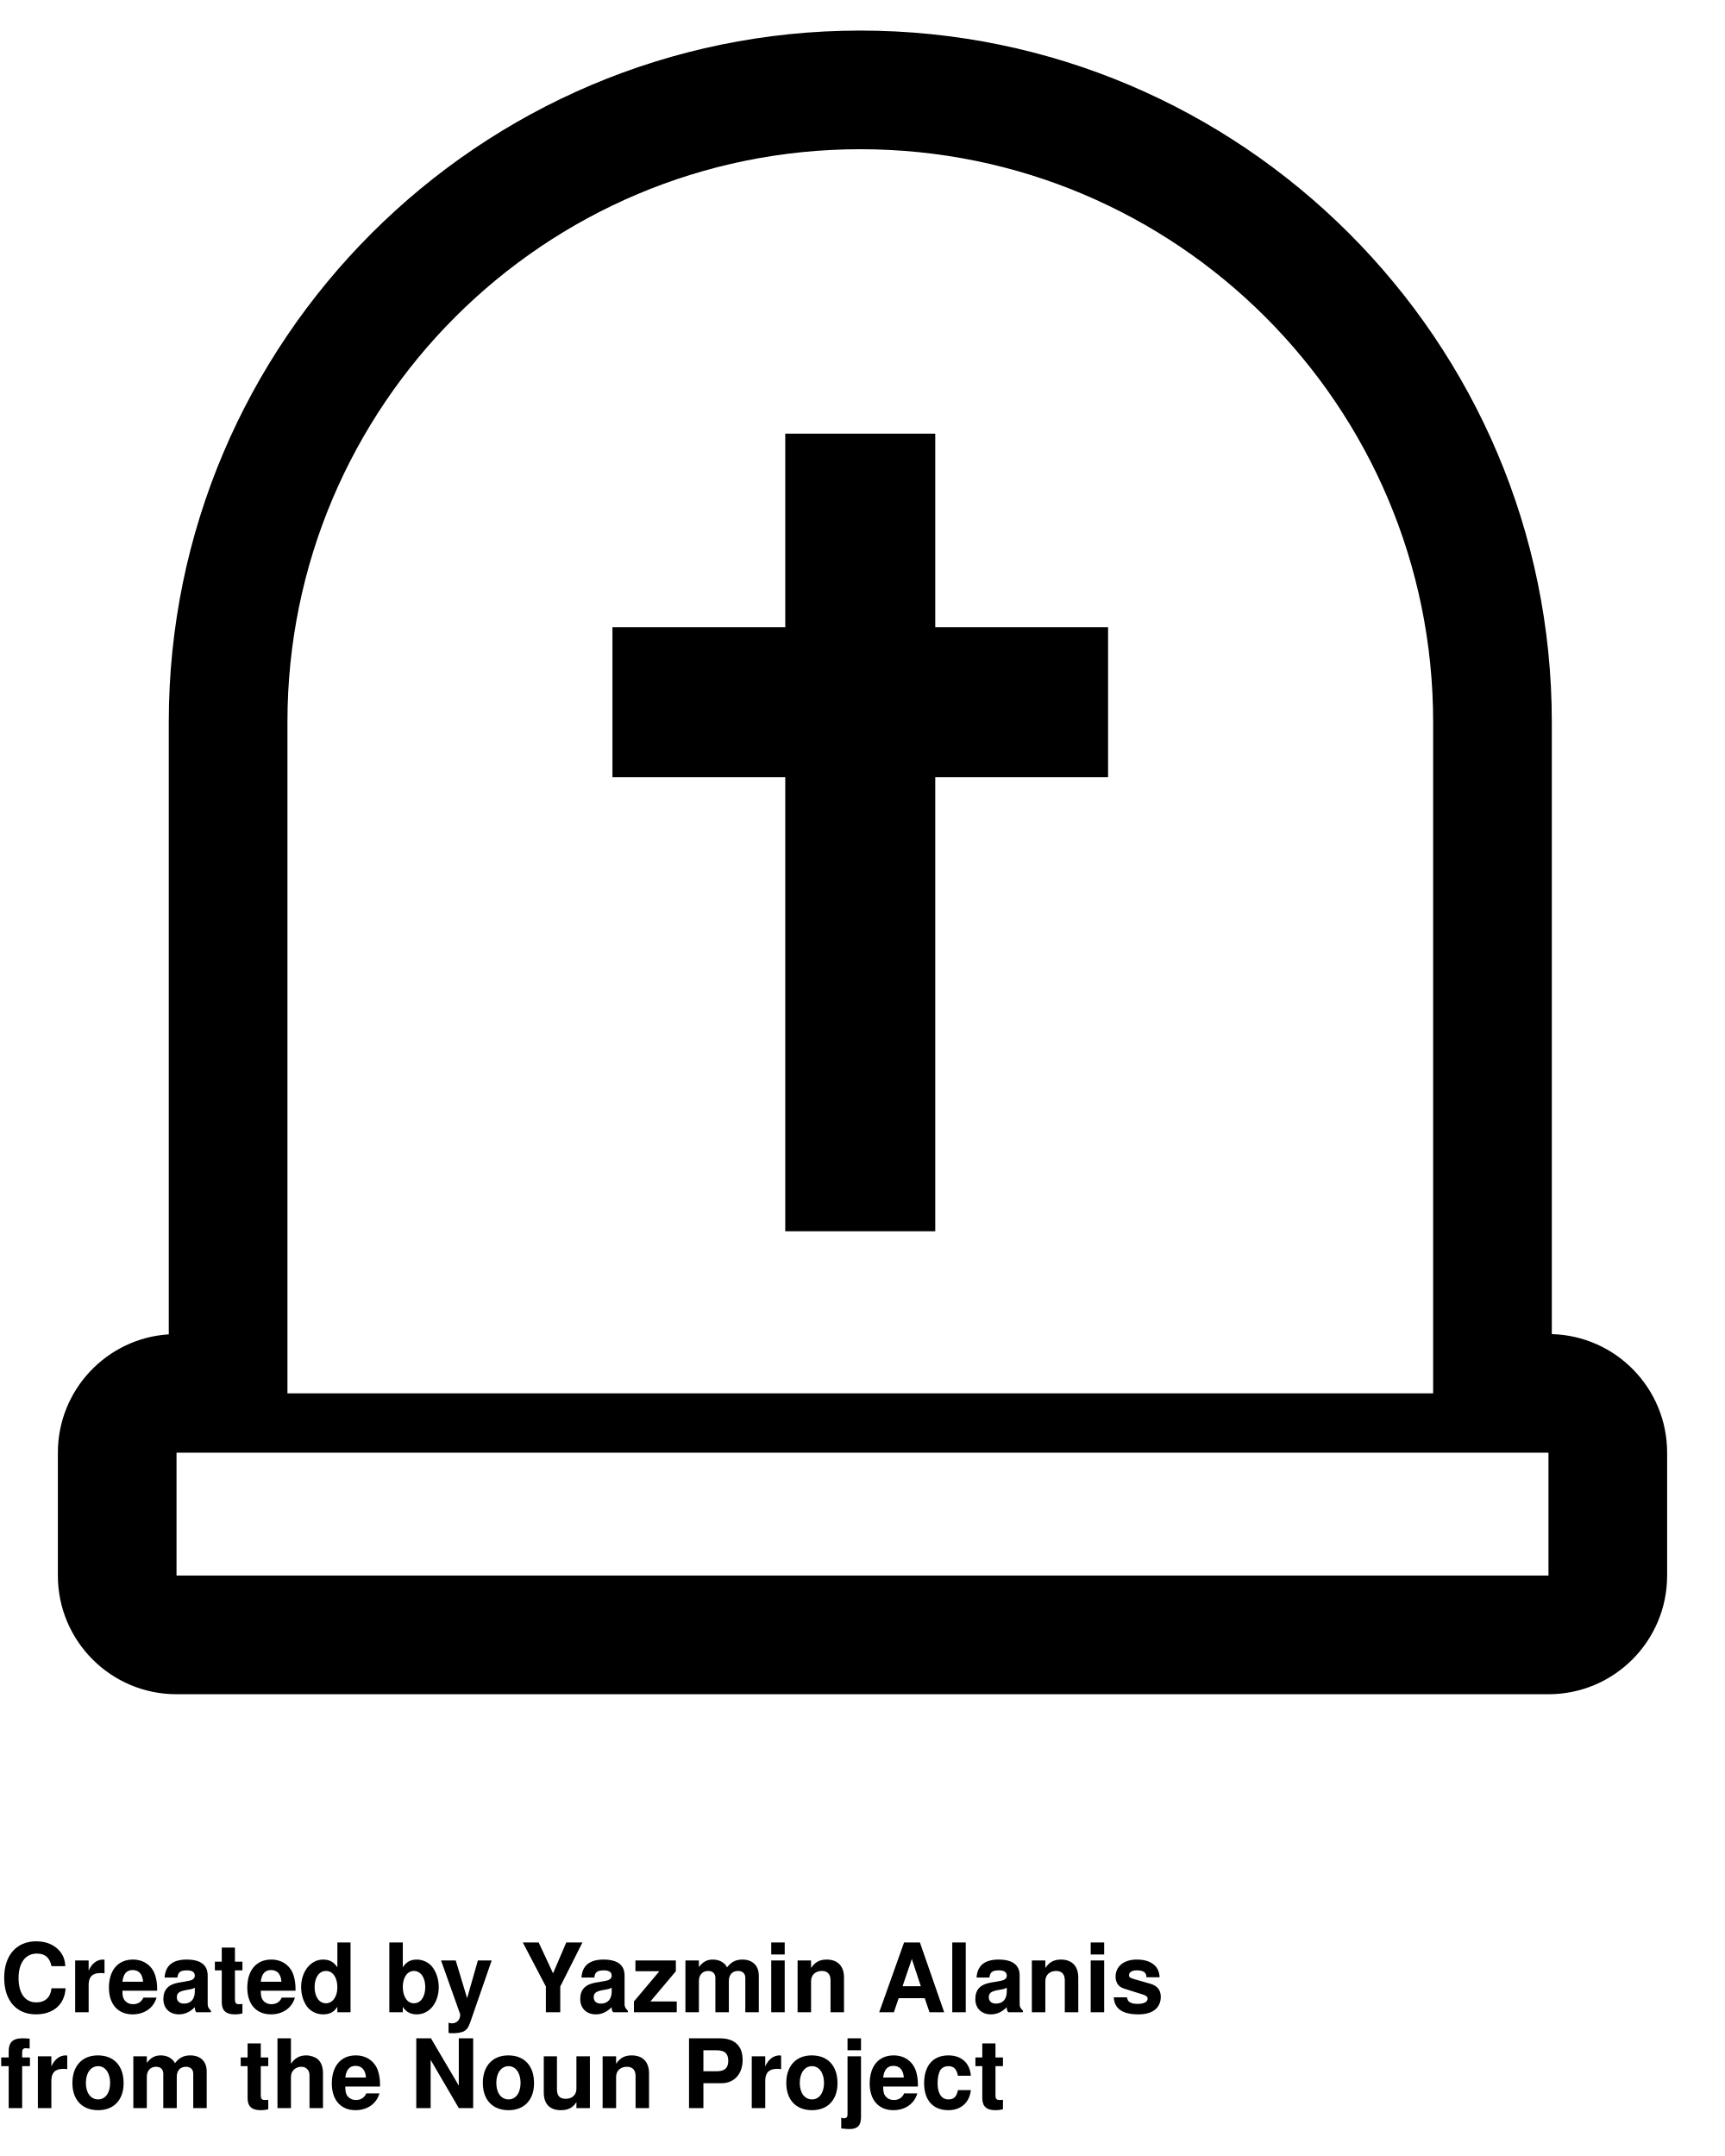
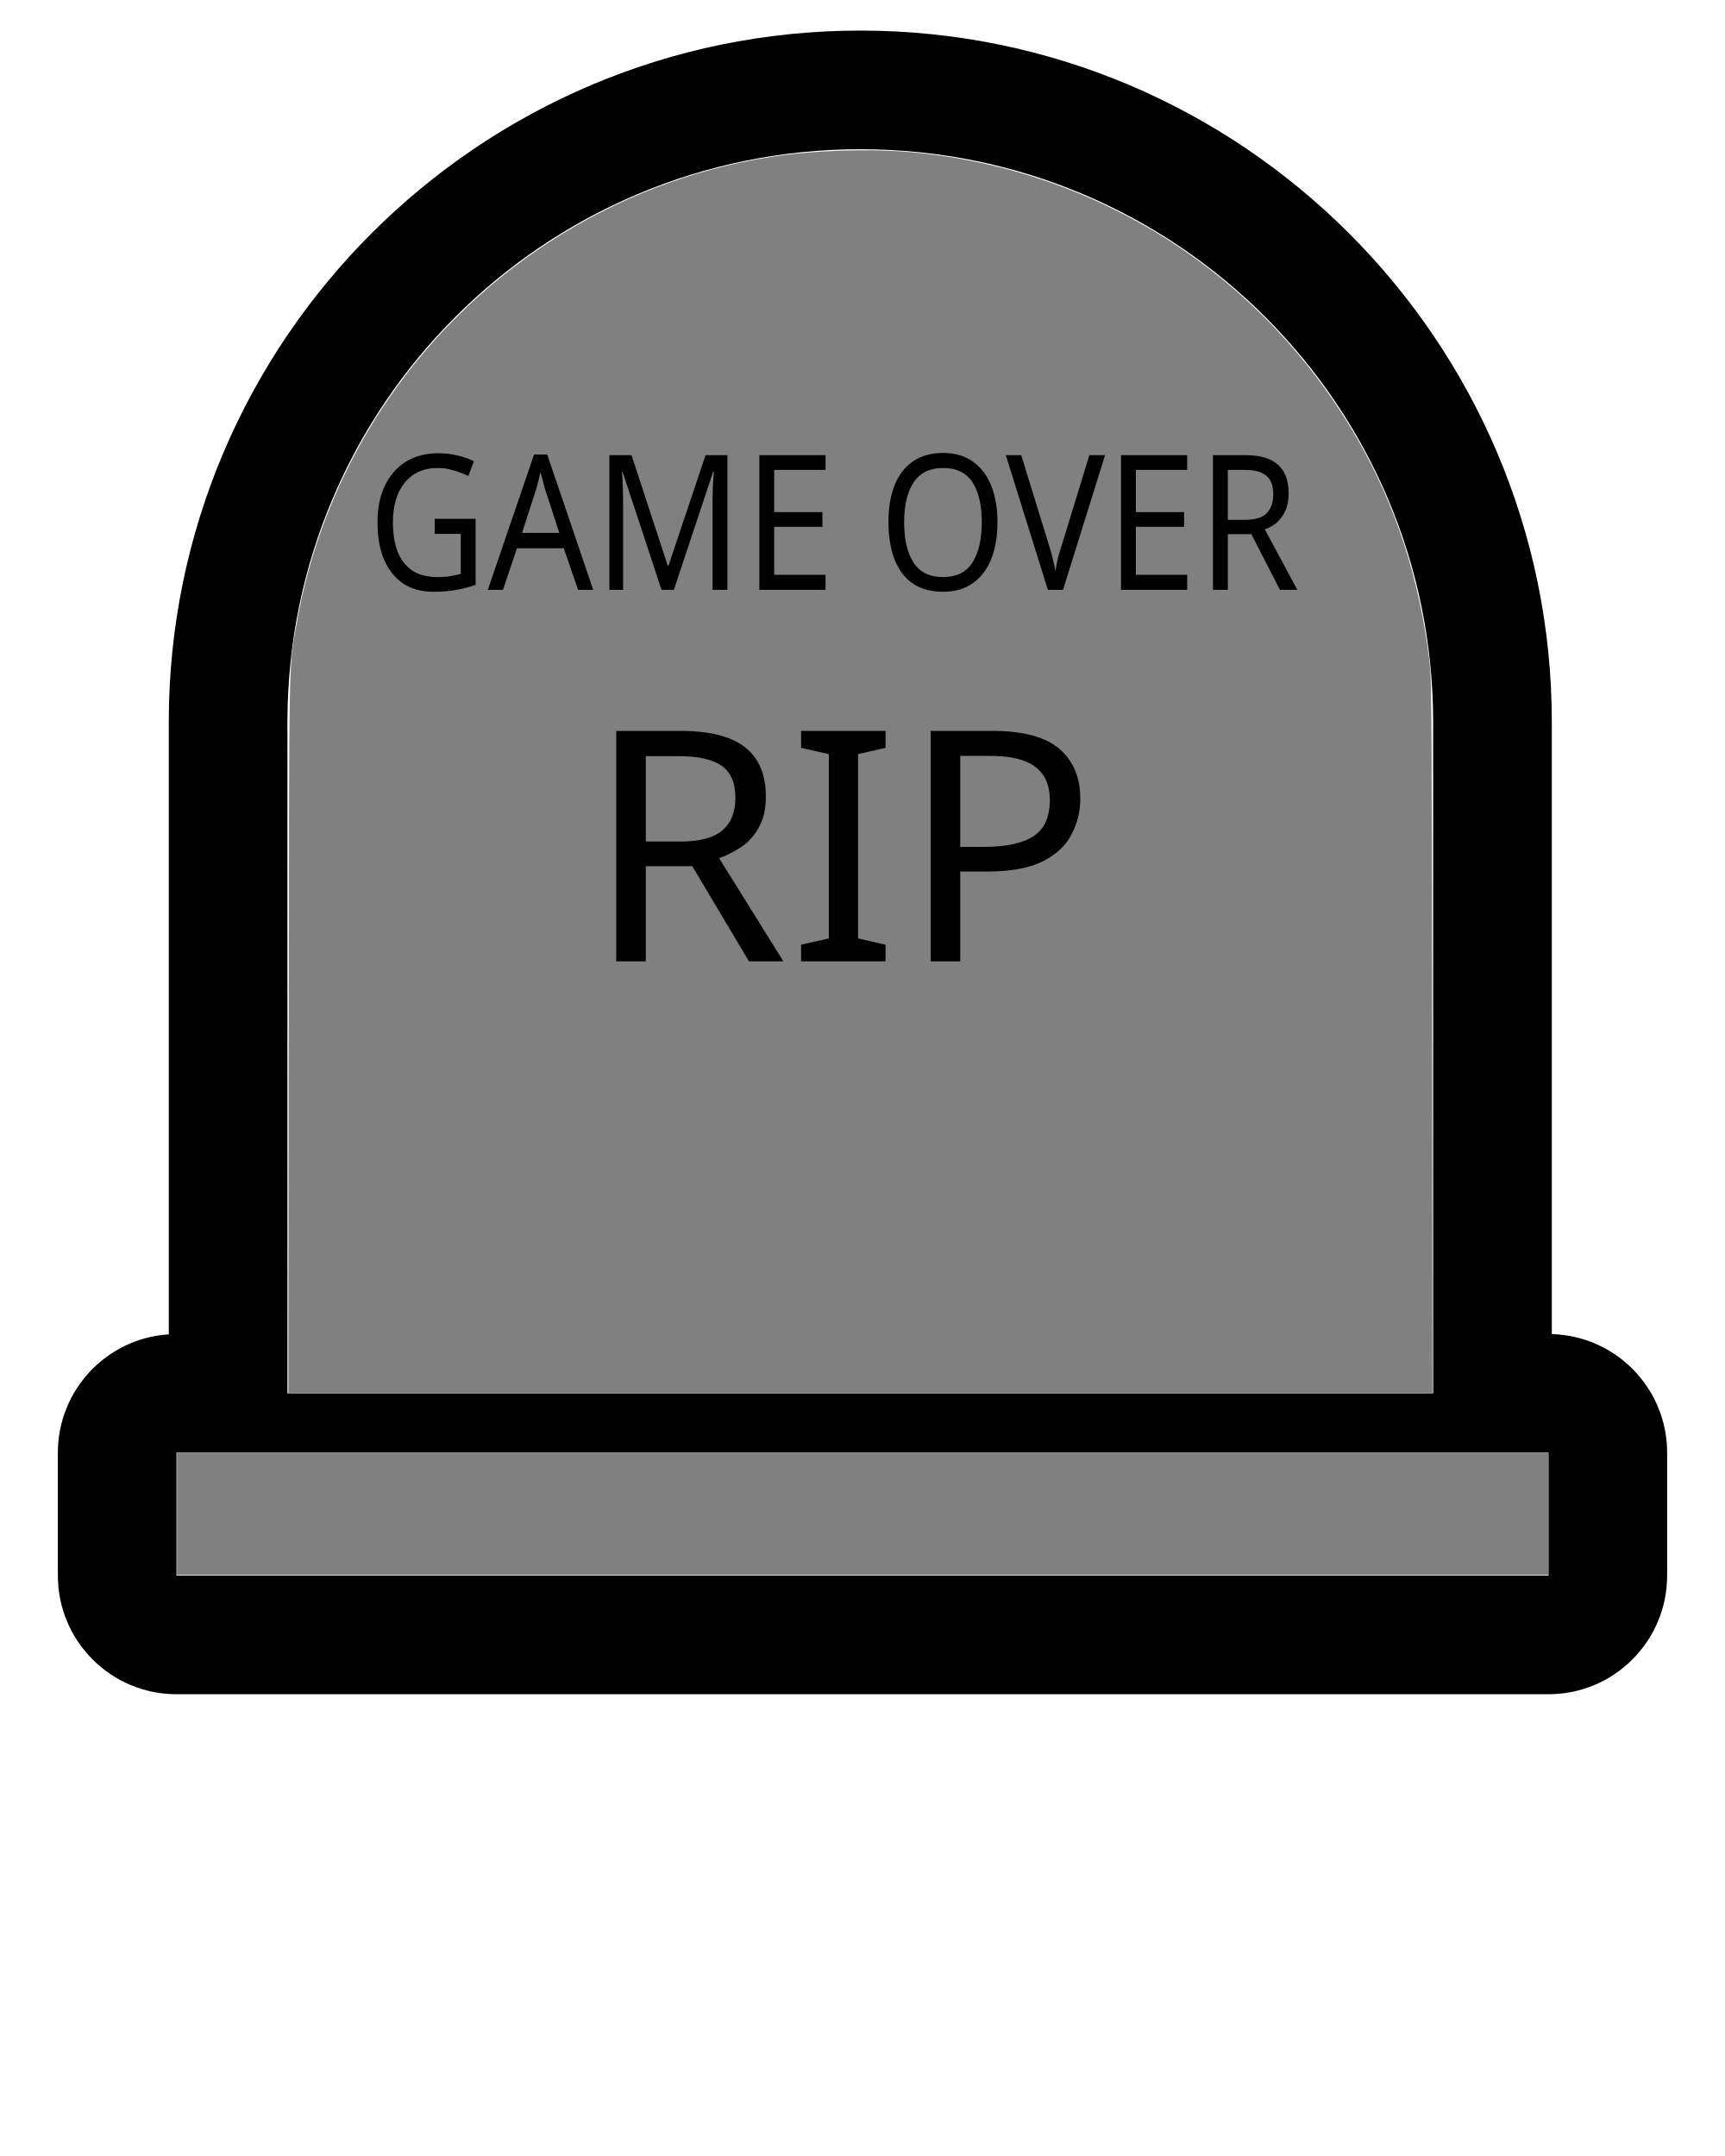
- <svg xmlns="http://www.w3.org/2000/svg" version="1.1" x="0px" y="0px" viewBox="0 0 90 112.5" enable-background="new 0 0 90 90" xml:space="preserve">
-   <polygon points="31.954,32.726 40.97,32.726 40.97,22.628 48.796,22.628 48.796,32.726 57.813,32.726 57.813,40.554 48.796,40.554   48.796,64.247 40.97,64.247 40.97,40.554 31.954,40.554 " />
-   <path d="M80.964,69.614V37.675c0-19.893-16.186-36.08-36.078-36.08c-19.898,0-36.08,16.188-36.08,36.08v31.951  c-3.23,0.205-5.787,2.893-5.787,6.176v6.41c0,3.42,2.771,6.193,6.191,6.193h5.787h59.775h6.018c3.42,0,6.191-2.773,6.191-6.193  v-6.41C86.981,72.44,84.304,69.704,80.964,69.614z M44.886,7.786c16.504,0,29.887,13.382,29.887,29.889v35.031H14.997V37.675  C14.997,21.168,28.378,7.786,44.886,7.786z M80.79,82.212H9.21v-6.41h71.58V82.212z" />
-   <text x="0" y="105" fill="#000000" font-size="5px" font-weight="bold" font-family="'Helvetica Neue', Helvetica, Arial-Unicode, Arial, Sans-serif">Created by Yazmin Alanis</text>
-   <text x="0" y="110" fill="#000000" font-size="5px" font-weight="bold" font-family="'Helvetica Neue', Helvetica, Arial-Unicode, Arial, Sans-serif">from the Noun Project</text>
+ <svg xmlns="http://www.w3.org/2000/svg" version="1.1" x="0px" y="0px" viewBox="0 0 90 112.5" enable-background="new 0 0 90 90" xml:space="preserve" id="svg10">
+   <defs id="defs14" />
+   <path d="M80.964,69.614V37.675c0-19.893-16.186-36.08-36.078-36.08c-19.898,0-36.08,16.188-36.08,36.08v31.951  c-3.23,0.205-5.787,2.893-5.787,6.176v6.41c0,3.42,2.771,6.193,6.191,6.193h5.787h59.775h6.018c3.42,0,6.191-2.773,6.191-6.193  v-6.41C86.981,72.44,84.304,69.704,80.964,69.614z M44.886,7.786c16.504,0,29.887,13.382,29.887,29.889v35.031H14.997V37.675  C14.997,21.168,28.378,7.786,44.886,7.786z M80.79,82.212H9.21v-6.41h71.58V82.212z" id="path4" />
+   <path style="fill:#808080;stroke-width:0.047" d="m 9.233,78.996 v -3.182 H 45.007 80.781 v 3.182 3.182 H 45.007 9.233 Z" id="path24" />
+   <path style="fill:#808080;stroke-width:0.066" d="m 15.065,53.96 c 0.024,-20.576 -0.006,-19.009 0.413,-21.425 0.688,-3.966 2.21,-7.806 4.445,-11.212 C 24.551,14.273 31.975,9.471 40.232,8.187 c 2.268,-0.353 5.188,-0.445 7.407,-0.235 9.717,0.92 18.268,6.429 23.164,14.922 2.015,3.496 3.252,7.31 3.782,11.657 0.107,0.879 0.117,2.326 0.136,19.562 l 0.02,18.612 H 44.892 15.043 Z" id="path26" />
+   <text xml:space="preserve" style="font-style:normal;font-weight:normal;font-size:16.95px;line-height:1.25;font-family:sans-serif;fill:#000000;fill-opacity:1;stroke:none;stroke-width:0.424" x="30.287" y="50.52" id="text30" transform="scale(1.007119,0.9929316)">
+     <tspan id="tspan28" x="30.287" y="50.52" style="stroke-width:0.424">RIP</tspan>
+   </text>
+   <text xml:space="preserve" style="font-style:normal;font-weight:normal;font-size:9.217px;line-height:1.25;font-family:sans-serif;fill:#000000;fill-opacity:1;stroke:none;stroke-width:0.23" x="20.48" y="28.809" id="text34" transform="scale(0.9359873,1.068391)">
+     <tspan id="tspan32" x="20.48" y="28.809" style="stroke-width:0.23">GAME OVER</tspan>
+   </text>
</svg>
